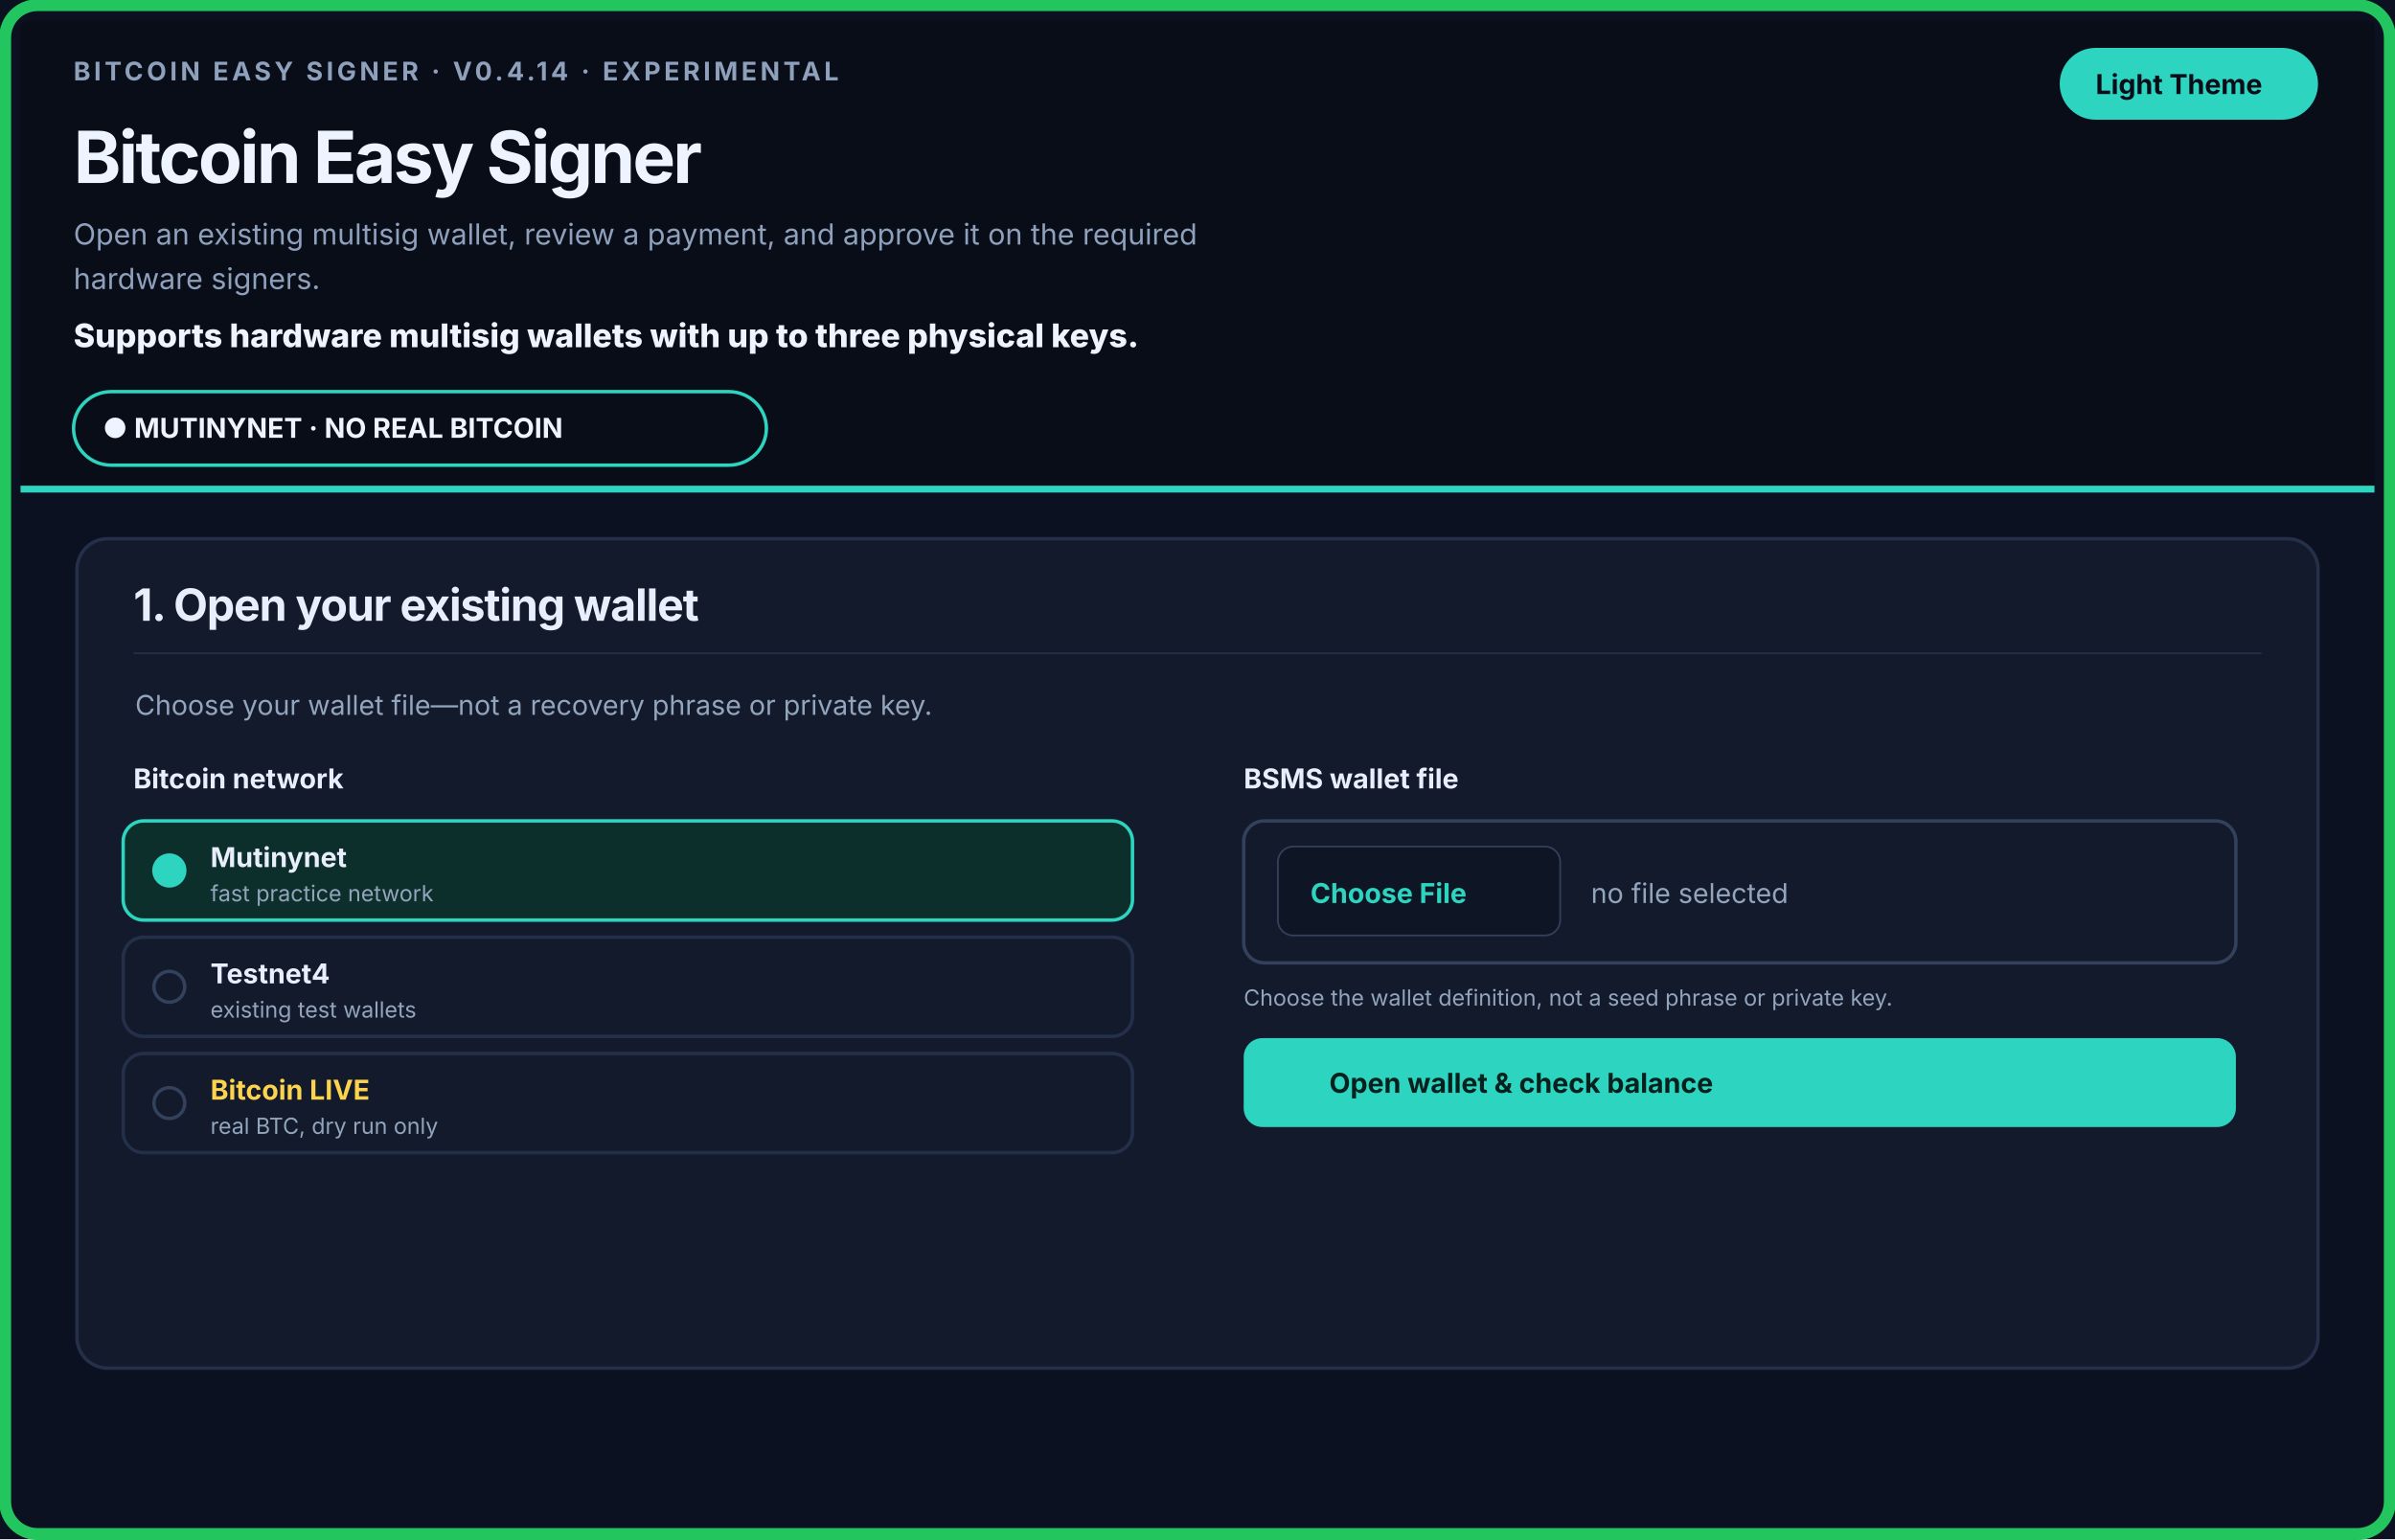
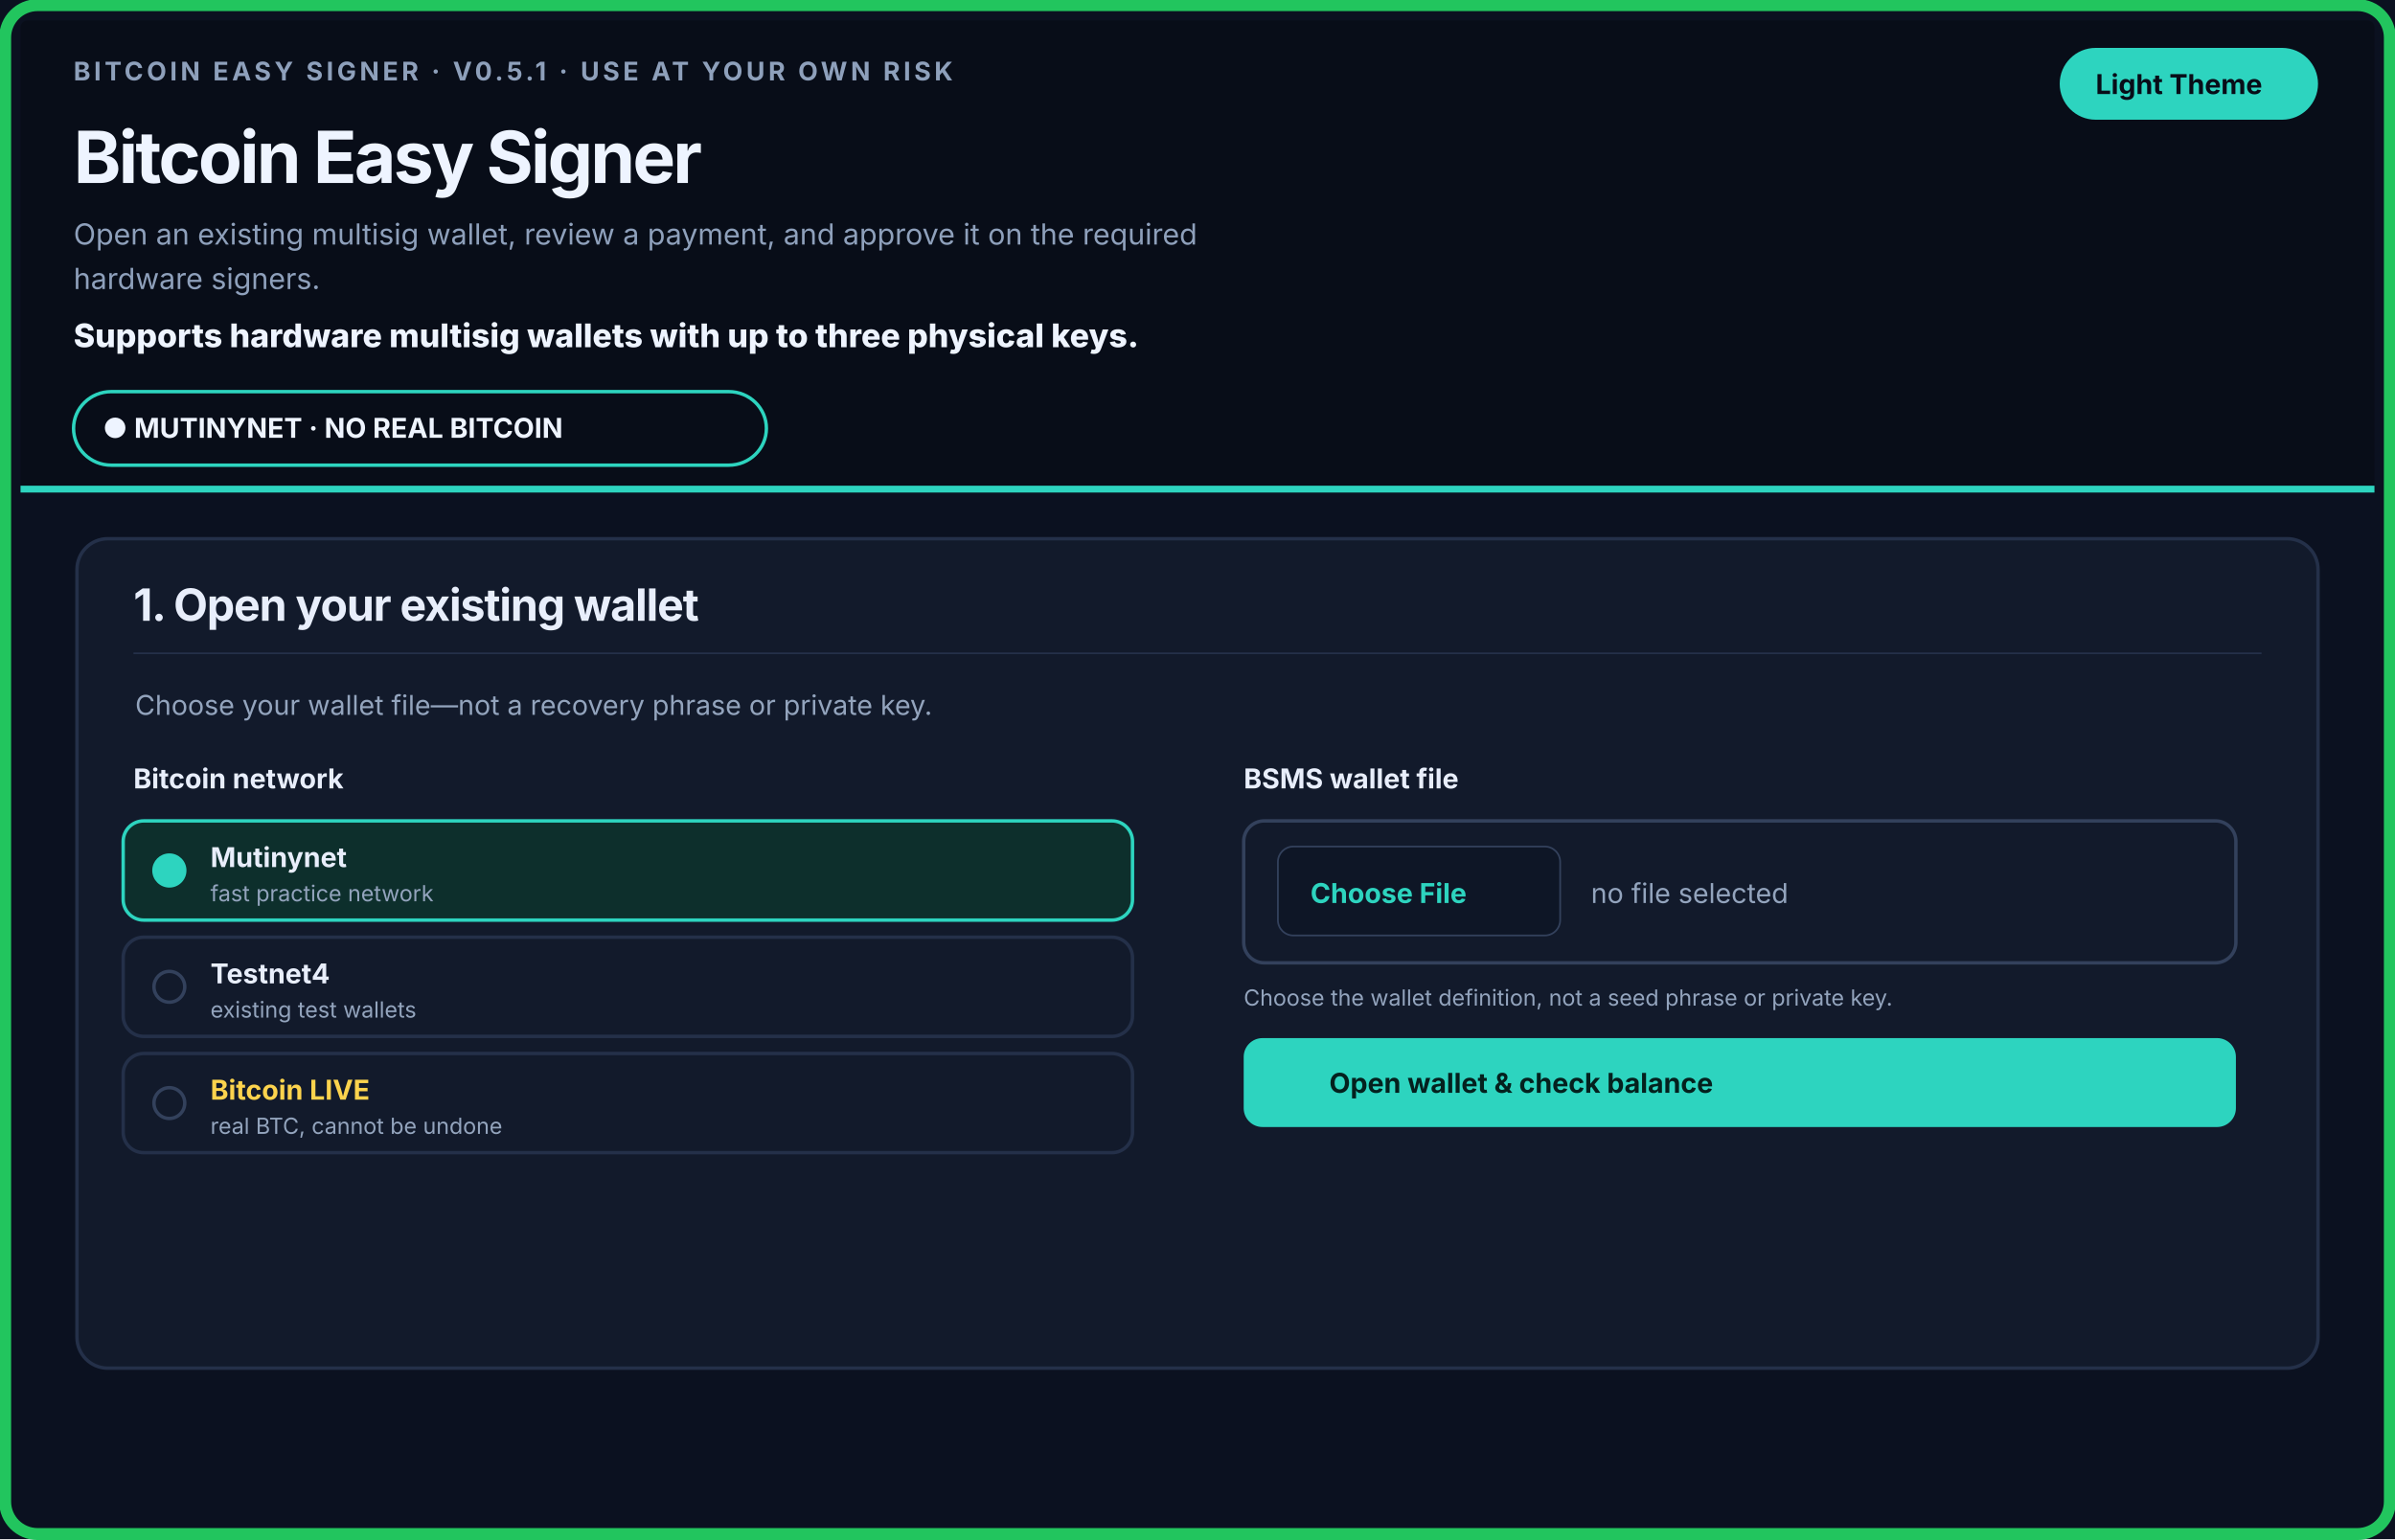
<svg xmlns="http://www.w3.org/2000/svg" width="1400" height="900" viewBox="0 0 1400 900" role="img" aria-labelledby="title desc">
  <style>text{font-family:-apple-system,BlinkMacSystemFont,'Segoe UI',sans-serif}.brand{font-size:15px;font-weight:750;letter-spacing:2px}.hero{font-size:42px;font-weight:750;letter-spacing:-1.5px}.copy{font-size:17px}.scope{font-size:19px;font-weight:800}.label{font-size:16px;font-weight:700}.small{font-size:13px}.panel-title{font-size:26px;font-weight:750;letter-spacing:-.6px}.hint{font-size:16px}</style>
  <rect width="1400" height="900" fill="#0b1120" />
  <rect x="3" y="3" width="1394" height="894" rx="19" fill="none" stroke="#22c55e" stroke-width="7" />
  <path d="M12 16a4 4 0 0 1 4-4h1368a4 4 0 0 1 4 4v272H12z" fill="#080d18" />
  <path d="M12 286h1376" stroke="#2dd4bf" stroke-width="4" />
-   <text x="43" y="47" class="brand" fill="#8ea0bb">BITCOIN EASY SIGNER · V0.4.14 · EXPERIMENTAL</text>
+   <text x="43" y="47" class="brand" fill="#8ea0bb">BITCOIN EASY SIGNER · V0.5.1 · USE AT YOUR OWN RISK</text>
  <rect x="1204" y="28" width="151" height="42" rx="21" fill="#2dd4bf" />
  <text x="1225" y="55" class="label" fill="#080d18">Light Theme</text>
  <text x="43" y="107" class="hero" fill="#eef4ff">Bitcoin Easy Signer</text>
  <text x="43" y="143" class="copy" fill="#8ea0bb">Open an existing multisig wallet, review a payment, and approve it on the required</text>
  <text x="43" y="169" class="copy" fill="#8ea0bb">hardware signers.</text>
  <text x="43" y="203" class="scope" fill="#eef4ff">Supports hardware multisig wallets with up to three physical keys.</text>
  <rect x="43" y="229" width="405" height="43" rx="22" fill="#080d18" stroke="#2dd4bf" stroke-width="2" />
  <text x="60" y="256" class="label" fill="#eef4ff">● MUTINYNET · NO REAL BITCOIN</text>
  <rect x="45" y="315" width="1310" height="485" rx="18" fill="#121a2b" stroke="#243049" stroke-width="2" />
  <text x="78" y="363" class="panel-title" fill="#e8eefb">1. Open your existing wallet</text>
  <path d="M78 382h1244" stroke="#243049" />
  <text x="79" y="418" class="hint" fill="#93a4bd">Choose your wallet file—not a recovery phrase or private key.</text>
  <text x="78" y="461" class="label" fill="#e8eefb">Bitcoin network</text>
  <text x="727" y="461" class="label" fill="#e8eefb">BSMS wallet file</text>
  <rect x="72" y="480" width="590" height="58" rx="12" fill="#0d2f2c" stroke="#2dd4bf" stroke-width="2" />
  <circle cx="99" cy="509" r="9" fill="#2dd4bf" stroke="#2dd4bf" stroke-width="2" />
  <text x="123" y="507" class="label" fill="#e8eefb">Mutinynet</text>
  <text x="123" y="527" class="small" fill="#93a4bd">fast practice network</text>
  <rect x="72" y="548" width="590" height="58" rx="12" fill="#121a2b" stroke="#243049" stroke-width="2" />
  <circle cx="99" cy="577" r="9" fill="none" stroke="#33415c" stroke-width="2" />
  <text x="123" y="575" class="label" fill="#e8eefb">Testnet4</text>
  <text x="123" y="595" class="small" fill="#93a4bd">existing test wallets</text>
  <rect x="72" y="616" width="590" height="58" rx="12" fill="#121a2b" stroke="#243049" stroke-width="2" />
  <circle cx="99" cy="645" r="9" fill="none" stroke="#33415c" stroke-width="2" />
  <text x="123" y="643" class="label" fill="#fcd34d">Bitcoin LIVE</text>
-   <text x="123" y="663" class="small" fill="#93a4bd">real BTC, dry run only</text>
+   <text x="123" y="663" class="small" fill="#93a4bd">real BTC, cannot be undone</text>
  <rect x="727" y="480" width="580" height="83" rx="12" fill="#121a2b" stroke="#33415c" stroke-width="2" />
  <rect x="747" y="495" width="165" height="52" rx="9" fill="#0e1626" stroke="#33415c" />
  <text x="766" y="528" class="label" fill="#2dd4bf">Choose File</text>
  <text x="930" y="528" class="hint" fill="#93a4bd">no file selected</text>
  <text x="727" y="588" class="small" fill="#93a4bd">Choose the wallet definition, not a seed phrase or private key.</text>
  <rect x="727" y="607" width="580" height="52" rx="11" fill="#2dd4bf" />
  <text x="777" y="639" class="label" fill="#04211e">Open wallet &amp; check balance</text>
</svg>
